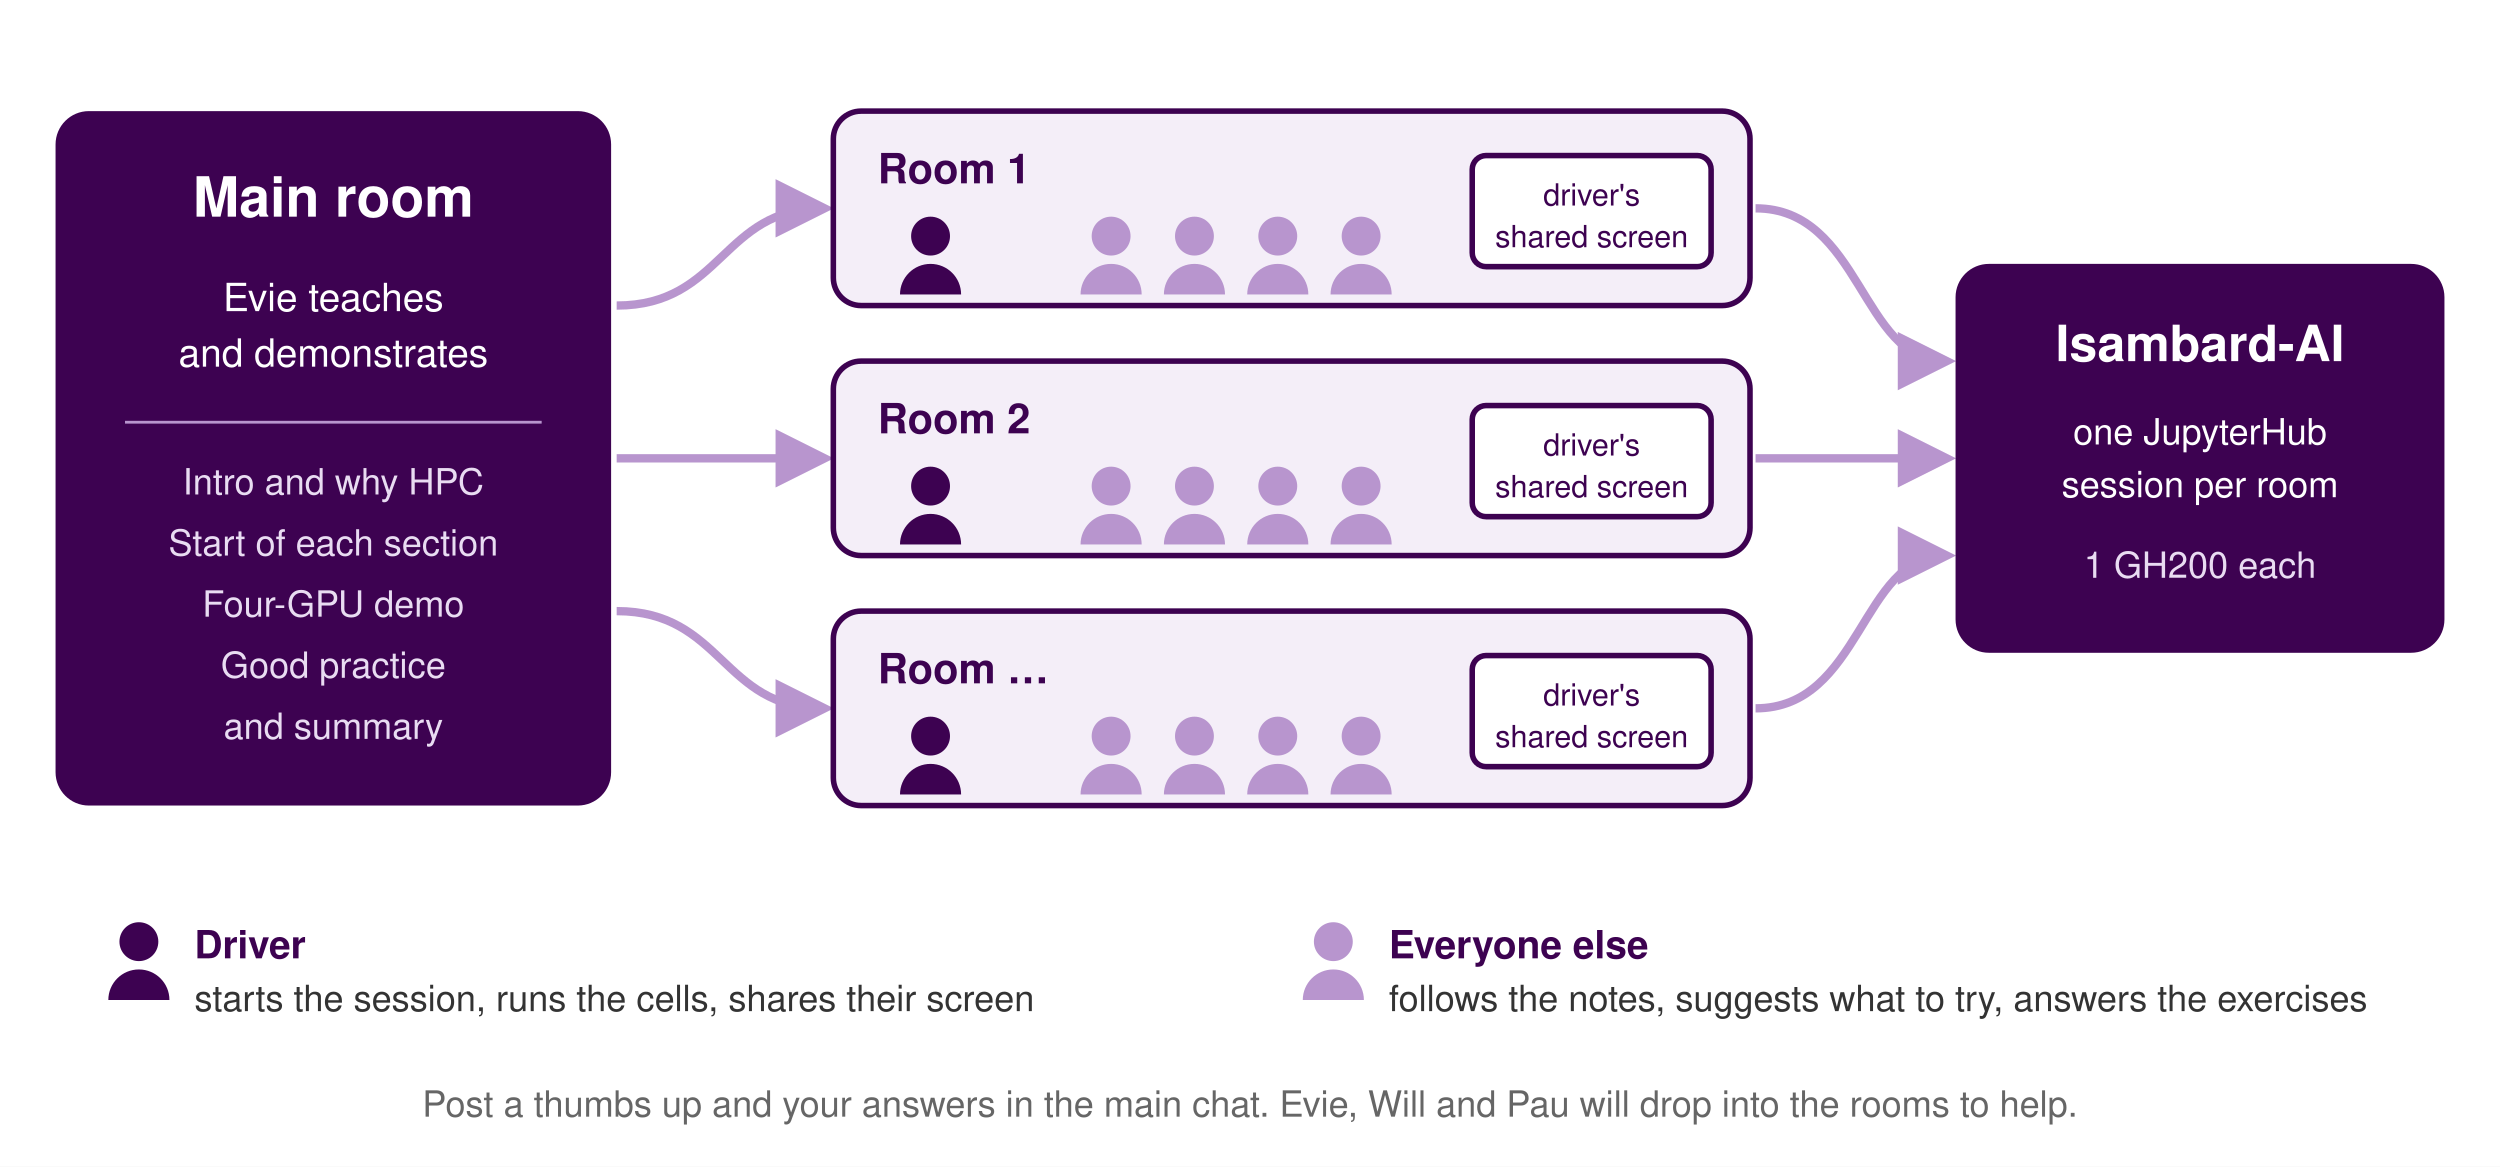
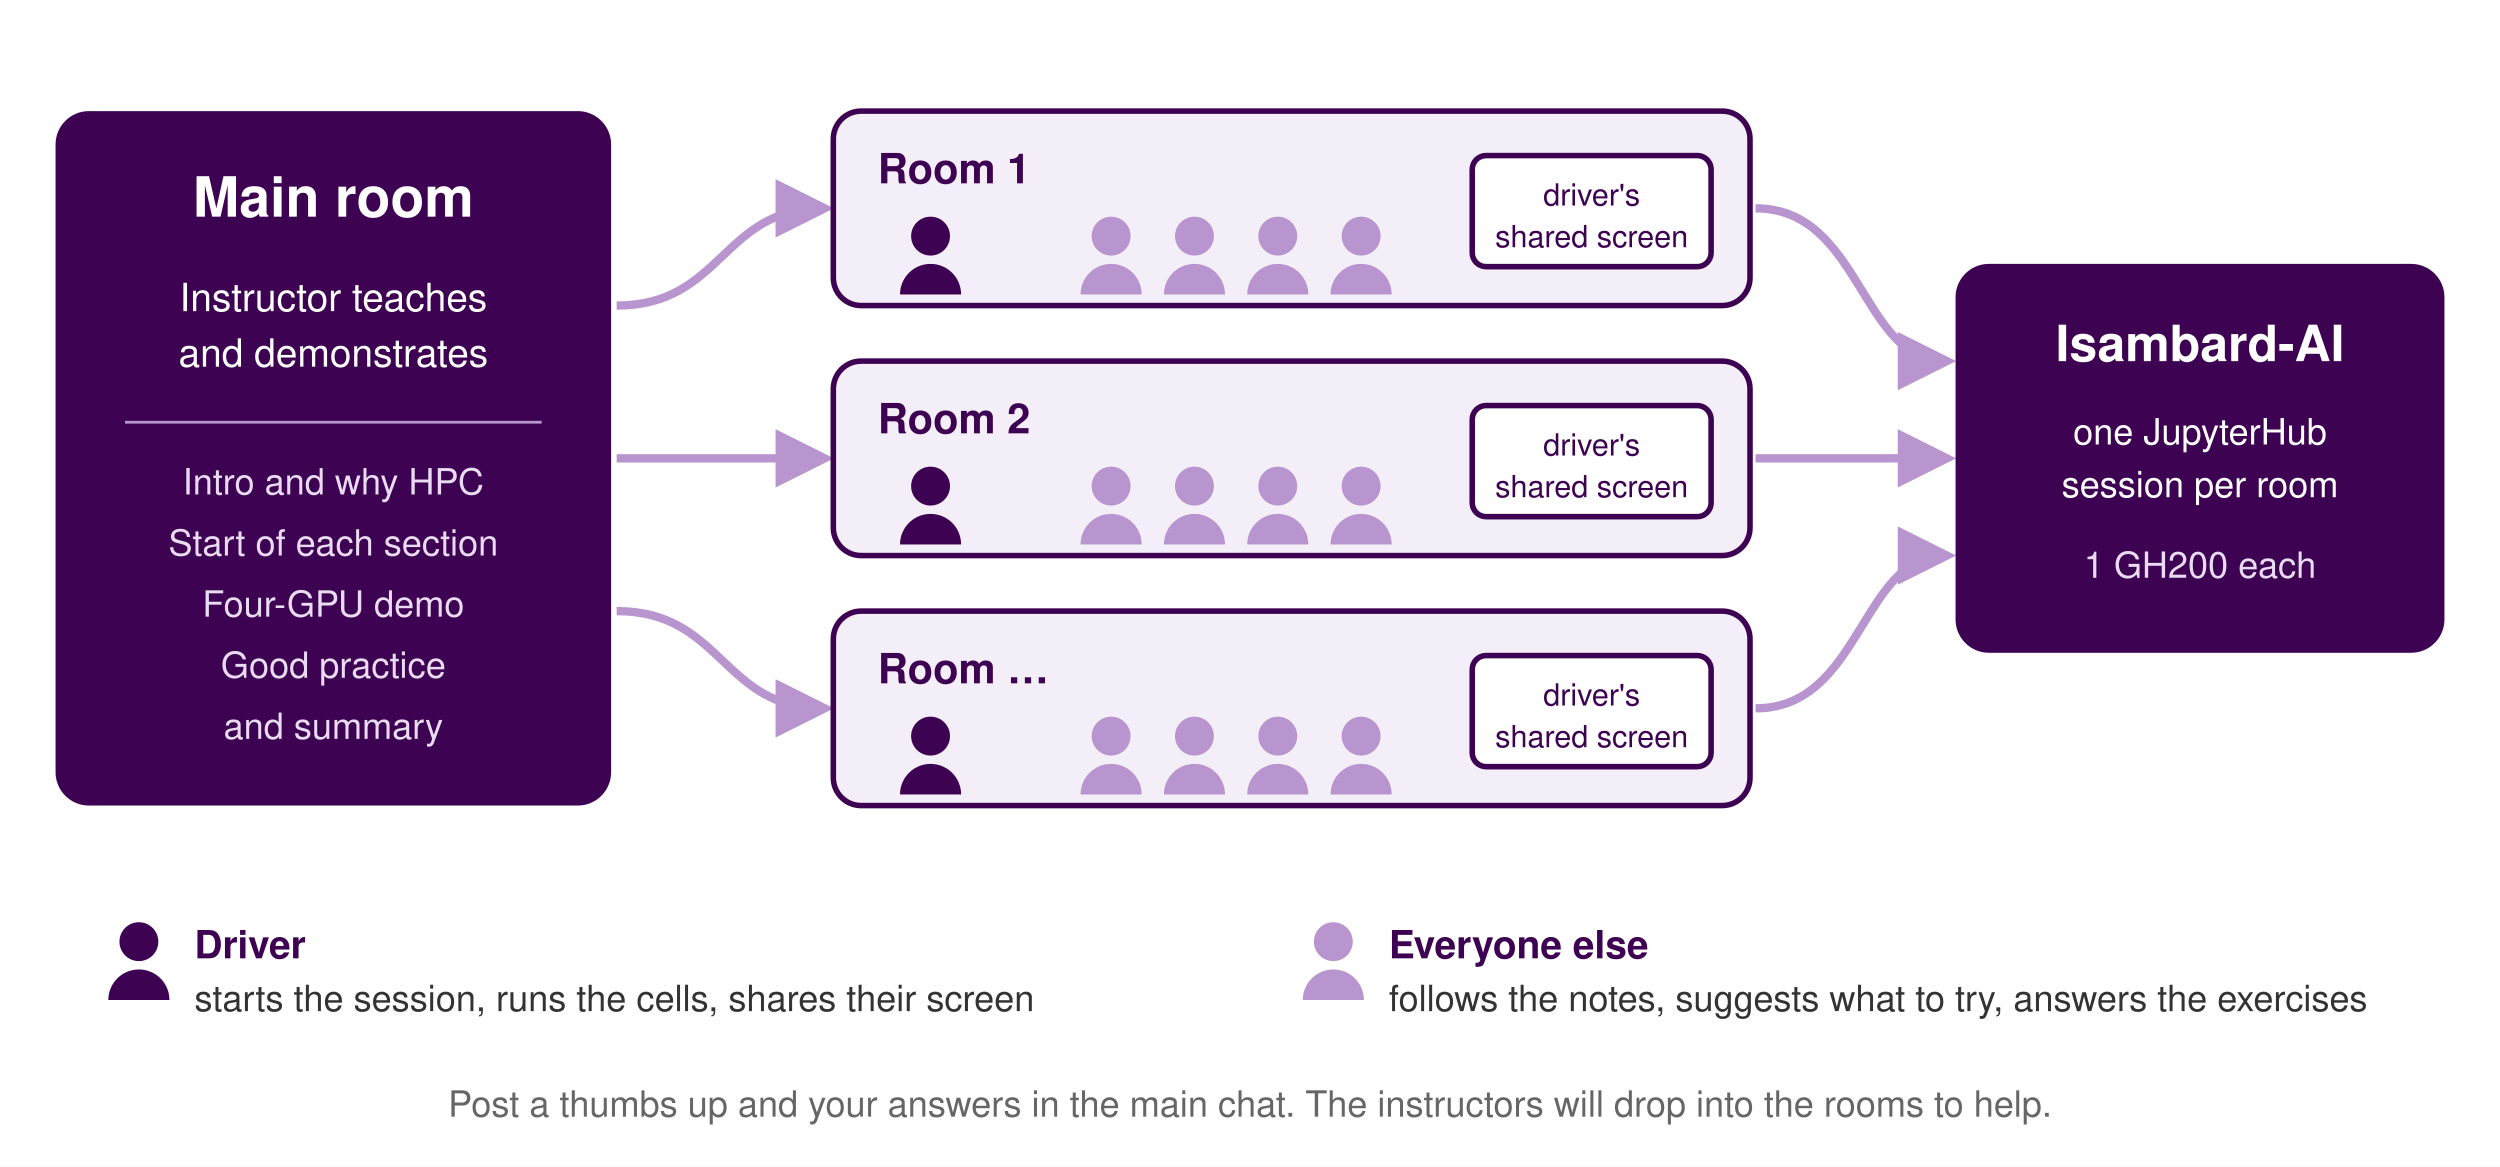
<svg xmlns="http://www.w3.org/2000/svg" viewBox="0 0 900 420" font-family="Helvetica, Arial, sans-serif" role="img" aria-labelledby="t4 d4">
  <defs>
    <marker id="ah4" viewBox="0 0 10 10" refX="8" refY="5" markerWidth="7" markerHeight="7" orient="auto-start-reverse">
      <path d="M0,0 L10,5 L0,10 z" fill="#b895ce" />
    </marker>
    <g id="person">
      <circle cx="0" cy="-9" r="7" fill="#b895ce" />
      <path d="M-11,12 a11,11 0 0 1 22,0 z" fill="#b895ce" />
    </g>
    <g id="driver">
      <circle cx="0" cy="-9" r="7" fill="#3d0251" />
      <path d="M-11,12 a11,11 0 0 1 22,0 z" fill="#3d0251" />
    </g>
  </defs>
  <rect width="900" height="420" fill="#ffffff" />
  <rect x="20" y="40" width="200" height="250" rx="12" fill="#3d0251" />
  <text x="120" y="78" text-anchor="middle" font-size="20" font-weight="700" fill="#ffffff">Main room</text>
-   <text x="120" y="112" text-anchor="middle" font-size="14" fill="#ffffff">Evie teaches</text>
+   <text x="120" y="112" text-anchor="middle" font-size="14" fill="#ffffff">Instructor teaches</text>
  <text x="120" y="132" text-anchor="middle" font-size="14" fill="#ffffff">and demonstrates</text>
  <line x1="45" y1="152" x2="195" y2="152" stroke="#b895ce" stroke-width="1" />
  <text x="120" y="178" text-anchor="middle" font-size="13" fill="#e9dcf2">Intro and why HPC</text>
  <text x="120" y="200" text-anchor="middle" font-size="13" fill="#e9dcf2">Start of each section</text>
  <text x="120" y="222" text-anchor="middle" font-size="13" fill="#e9dcf2">Four-GPU demo</text>
  <text x="120" y="244" text-anchor="middle" font-size="13" fill="#e9dcf2">Good practice</text>
  <text x="120" y="266" text-anchor="middle" font-size="13" fill="#e9dcf2">and summary</text>
  <g stroke="#b895ce" stroke-width="3" fill="none" marker-end="url(#ah4)">
    <path d="M222,110 C260,110 260,75 296,75" />
    <path d="M222,165 L296,165" />
    <path d="M222,220 C260,220 260,255 296,255" />
  </g>
  <g>
    <rect x="300" y="40" width="330" height="70" rx="10" fill="#f4eef8" stroke="#3d0251" stroke-width="2" />
    <text x="316" y="66" font-size="15" font-weight="700" fill="#3d0251">Room 1</text>
    <use href="#driver" x="335" y="94" />
    <use href="#person" x="400" y="94" />
    <use href="#person" x="430" y="94" />
    <use href="#person" x="460" y="94" />
    <use href="#person" x="490" y="94" />
    <rect x="530" y="56" width="86" height="40" rx="5" fill="#ffffff" stroke="#3d0251" stroke-width="2" />
    <text x="573" y="74" text-anchor="middle" font-size="11" fill="#3d0251">driver's</text>
    <text x="573" y="89" text-anchor="middle" font-size="11" fill="#3d0251">shared screen</text>
    <rect x="300" y="130" width="330" height="70" rx="10" fill="#f4eef8" stroke="#3d0251" stroke-width="2" />
    <text x="316" y="156" font-size="15" font-weight="700" fill="#3d0251">Room 2</text>
    <use href="#driver" x="335" y="184" />
    <use href="#person" x="400" y="184" />
    <use href="#person" x="430" y="184" />
    <use href="#person" x="460" y="184" />
    <use href="#person" x="490" y="184" />
    <rect x="530" y="146" width="86" height="40" rx="5" fill="#ffffff" stroke="#3d0251" stroke-width="2" />
    <text x="573" y="164" text-anchor="middle" font-size="11" fill="#3d0251">driver's</text>
    <text x="573" y="179" text-anchor="middle" font-size="11" fill="#3d0251">shared screen</text>
    <rect x="300" y="220" width="330" height="70" rx="10" fill="#f4eef8" stroke="#3d0251" stroke-width="2" />
    <text x="316" y="246" font-size="15" font-weight="700" fill="#3d0251">Room …</text>
    <use href="#driver" x="335" y="274" />
    <use href="#person" x="400" y="274" />
    <use href="#person" x="430" y="274" />
    <use href="#person" x="460" y="274" />
    <use href="#person" x="490" y="274" />
    <rect x="530" y="236" width="86" height="40" rx="5" fill="#ffffff" stroke="#3d0251" stroke-width="2" />
    <text x="573" y="254" text-anchor="middle" font-size="11" fill="#3d0251">driver's</text>
    <text x="573" y="269" text-anchor="middle" font-size="11" fill="#3d0251">shared screen</text>
  </g>
  <g stroke="#b895ce" stroke-width="3" fill="none" marker-end="url(#ah4)">
    <path d="M632,75 C670,75 670,130 700,130" />
    <path d="M632,165 L700,165" />
    <path d="M632,255 C670,255 670,200 700,200" />
  </g>
  <rect x="704" y="95" width="176" height="140" rx="12" fill="#3d0251" />
  <text x="792" y="130" text-anchor="middle" font-size="18" font-weight="700" fill="#ffffff">Isambard-AI</text>
  <text x="792" y="160" text-anchor="middle" font-size="13" fill="#ffffff">one JupyterHub</text>
  <text x="792" y="179" text-anchor="middle" font-size="13" fill="#ffffff">session per room</text>
  <text x="792" y="208" text-anchor="middle" font-size="13" fill="#e9dcf2">1 GH200 each</text>
  <g transform="translate(40,340)">
    <use href="#driver" x="10" y="8" />
    <text x="30" y="5" font-size="14" font-weight="700" fill="#3d0251">Driver</text>
    <text x="30" y="24" font-size="13" fill="#333">starts the session, runs the cells, shares their screen</text>
    <use href="#person" x="440" y="8" />
    <text x="460" y="5" font-size="14" font-weight="700" fill="#3d0251">Everyone else</text>
    <text x="460" y="24" font-size="13" fill="#333">follows the notes, suggests what to try, answers the exercises</text>
  </g>
-   <text x="450" y="402" text-anchor="middle" font-size="13" fill="#666">Post a thumbs up and your answers in the main chat. Evie, Will and Pau will drop into the rooms to help.</text>
+   <text x="450" y="402" text-anchor="middle" font-size="13" fill="#666">Post a thumbs up and your answers in the main chat. The instructors will drop into the rooms to help.</text>
</svg>
